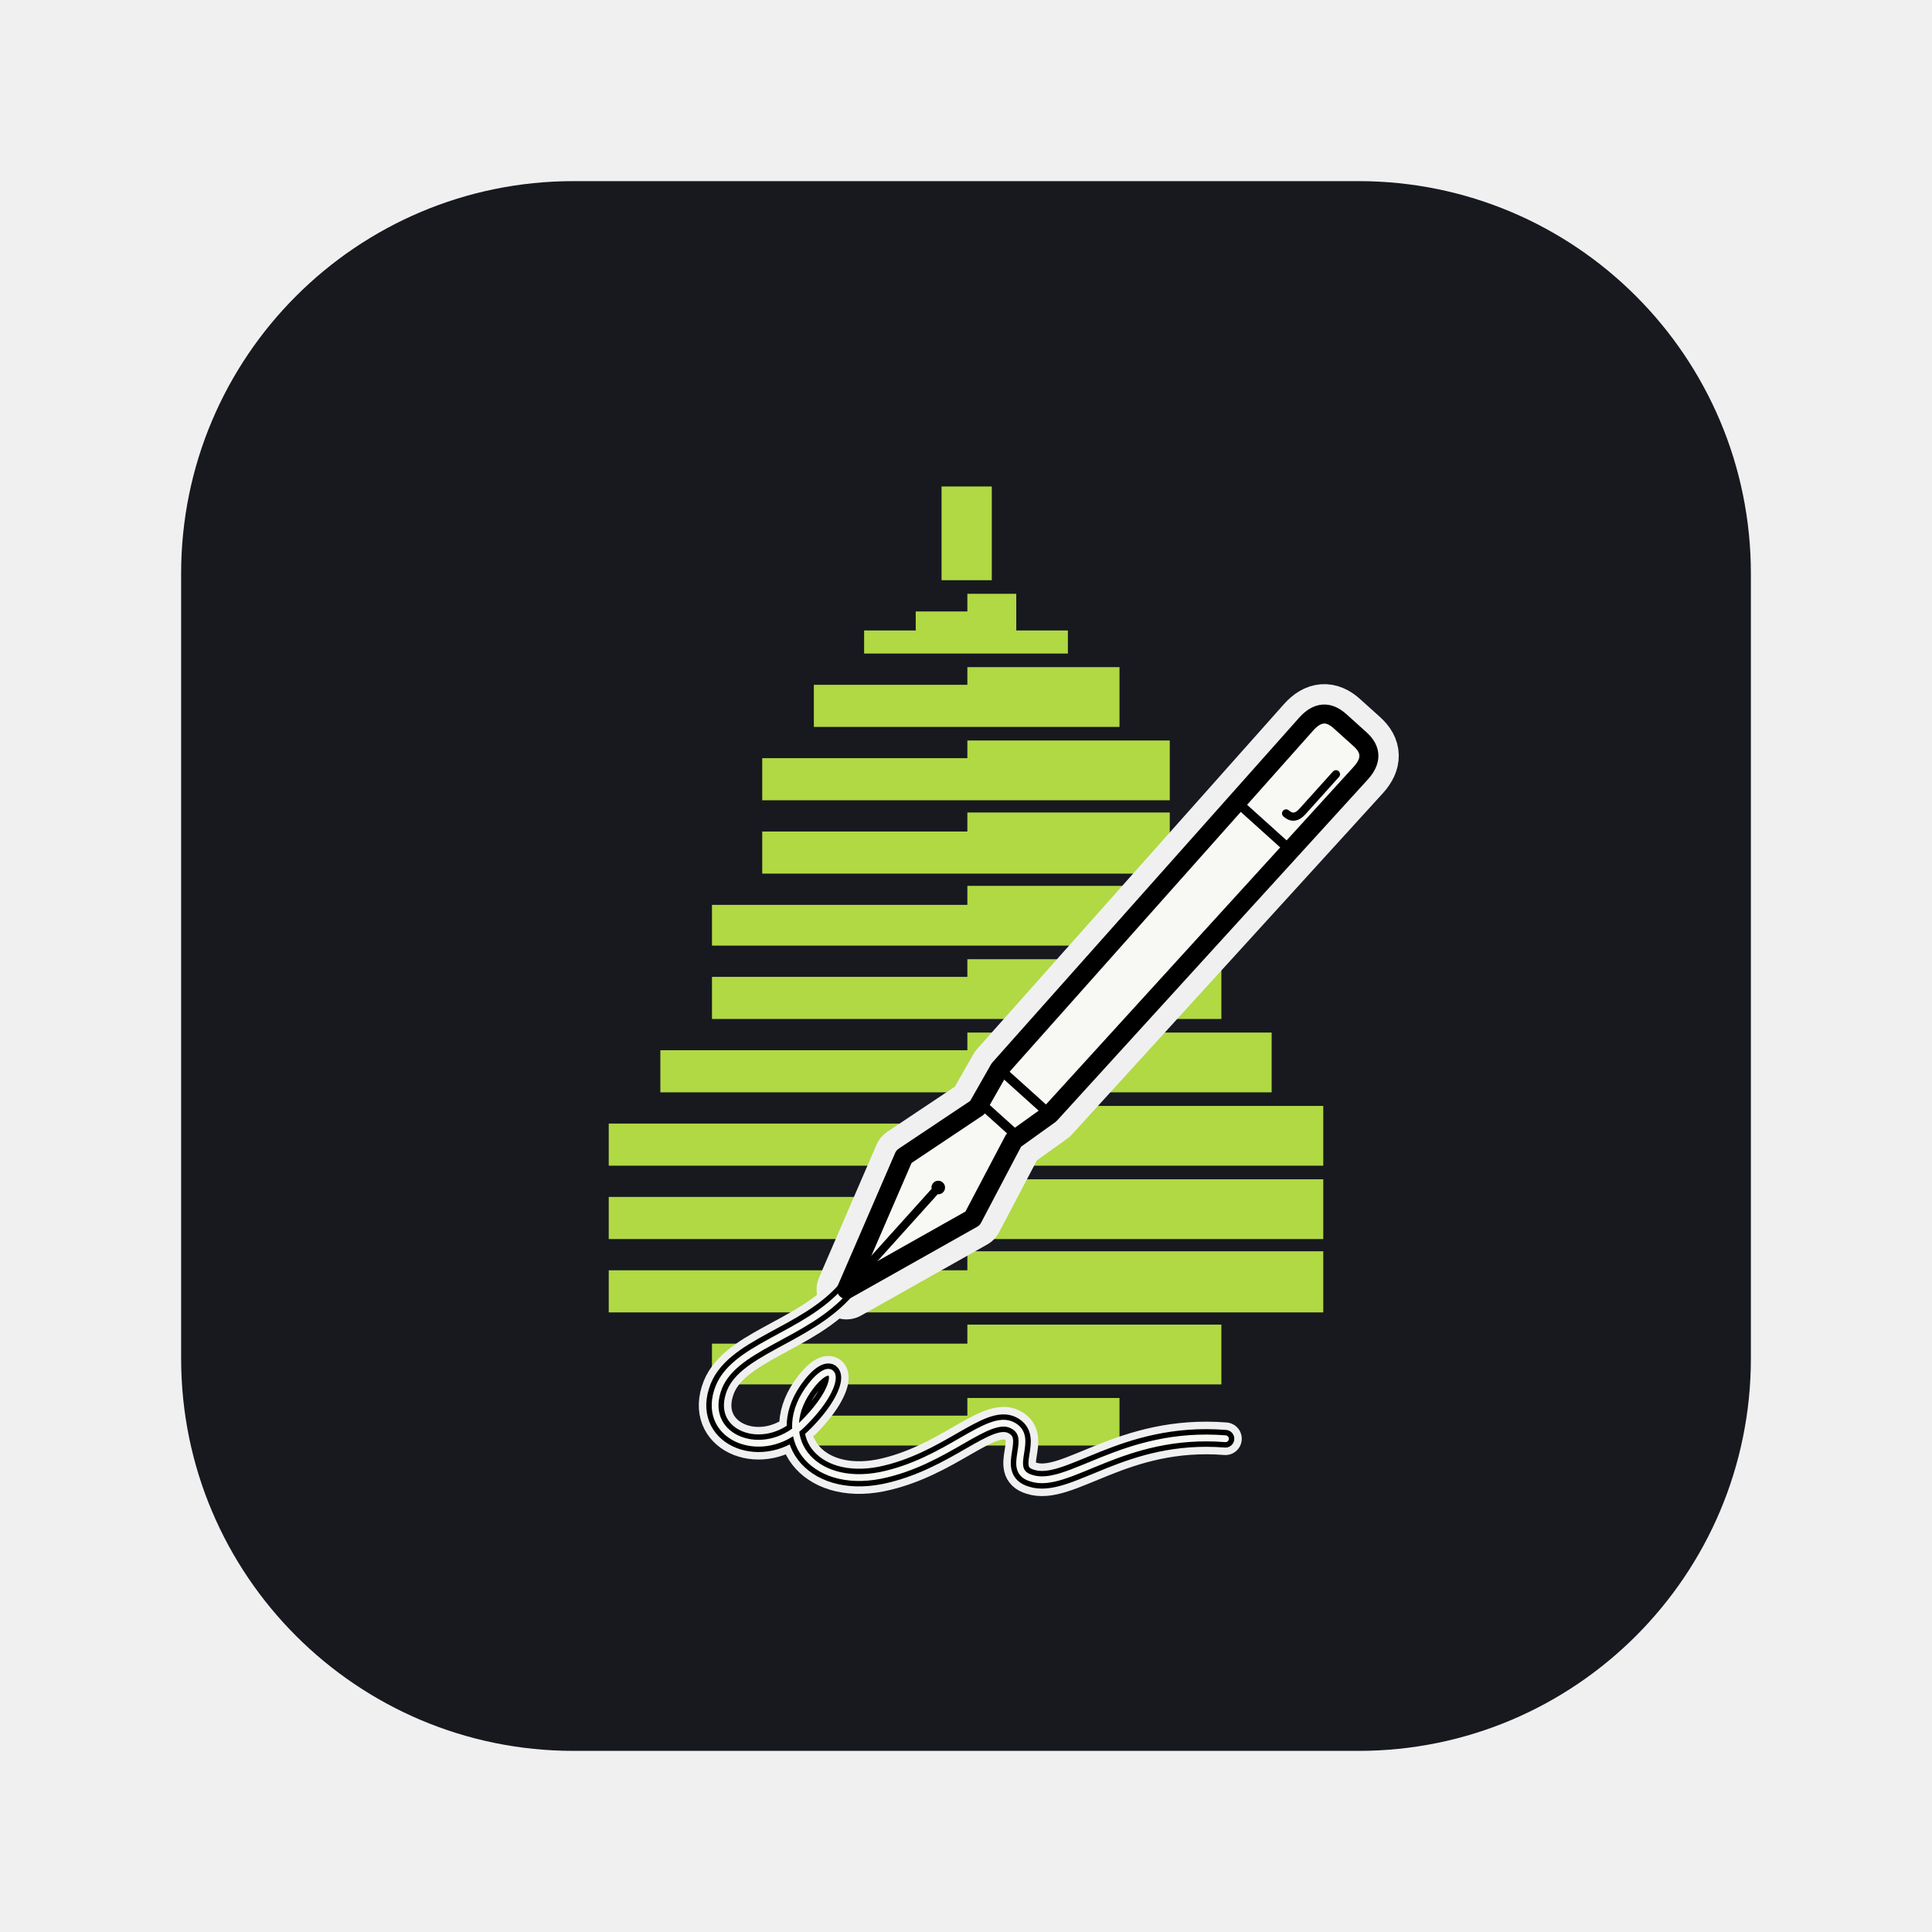
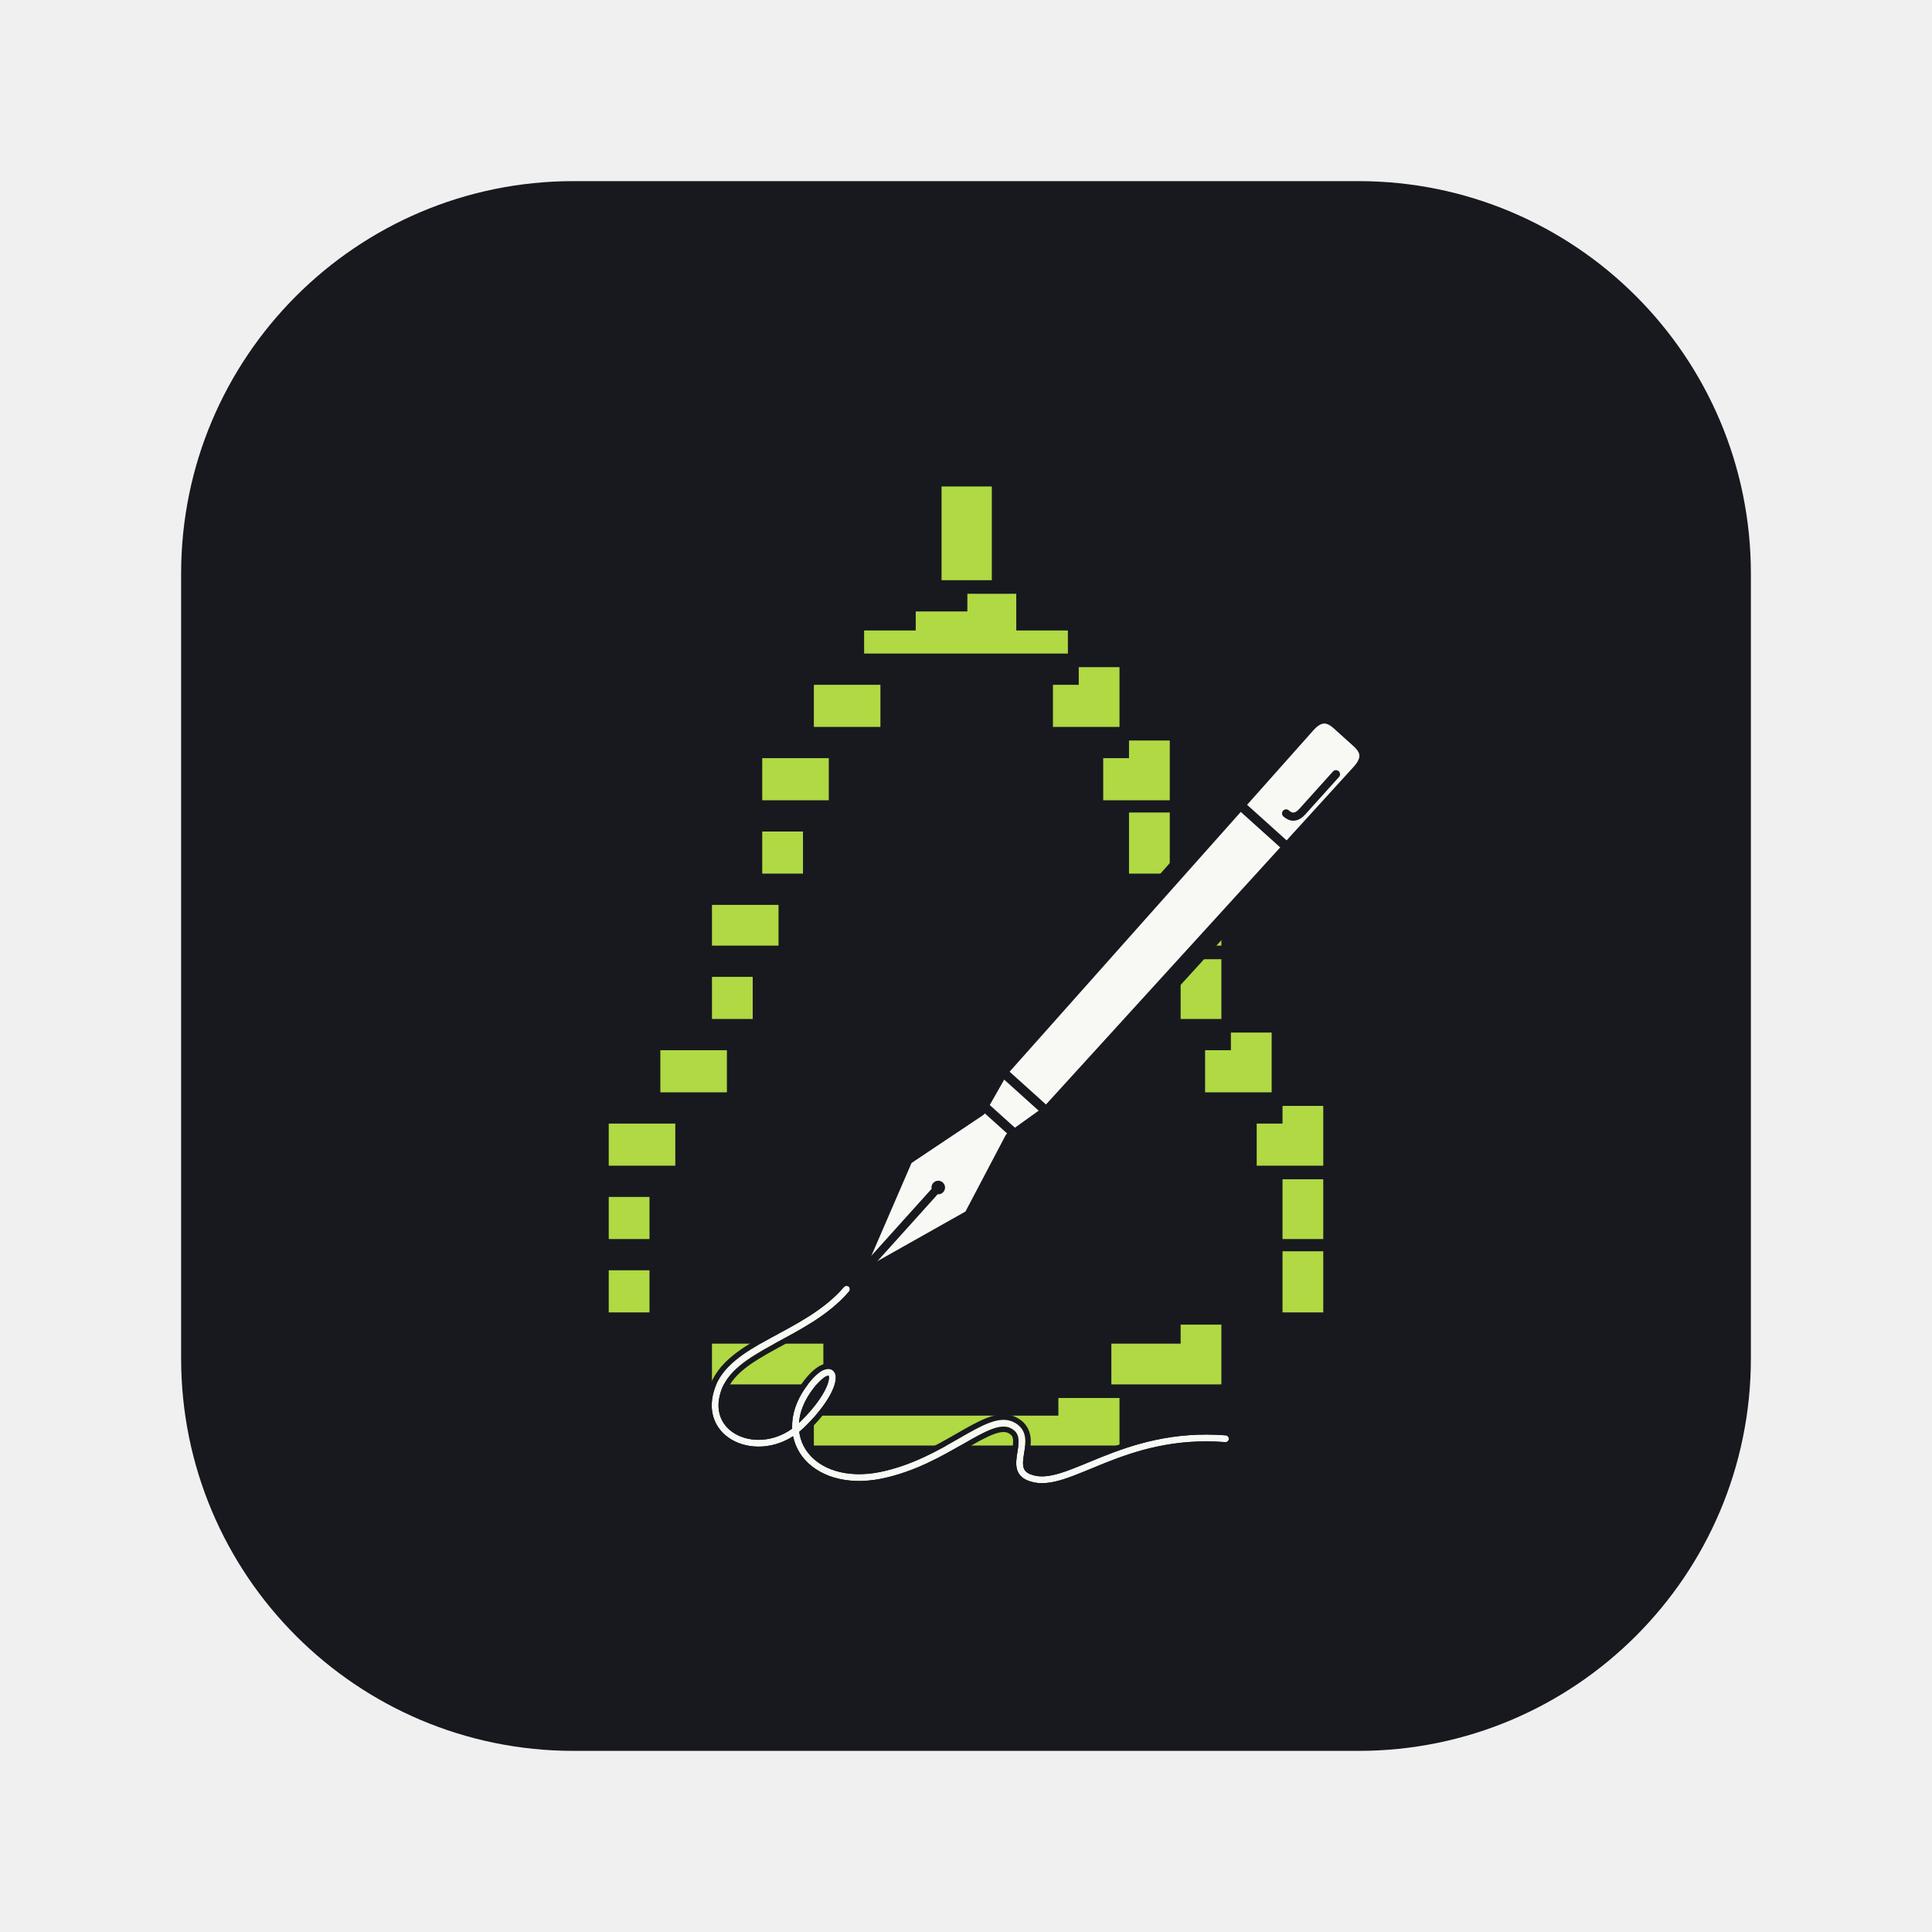
<svg xmlns="http://www.w3.org/2000/svg" viewBox="0 0 1024 1024">
  <defs>
-     <mask id="halo" x="0" y="0" width="1024" height="1024" maskUnits="userSpaceOnUse" maskContentUnits="userSpaceOnUse" style="mask-type:luminance">
+     <path id="ink" d="M424 750C394 785 339 792 329 825C318 860 363 877 391 850C424 818 416 798 398 821C369 858 398 897 449 887C498 877 528 841 546 850C564 859 540 883 560 889C587 898 627 854 703 860" />
+     <path id="barrel" d="M-27-264Q-27-282-10-282H10Q27-282 27-264L25 76L18 108L34 171L0 272L-34 171L-18 108L-25 76Z" />
+     <mask id="pen-cutouts" maskUnits="userSpaceOnUse" x="0" y="0" width="1024" height="1024" style="mask-type:luminance">
      <rect width="1024" height="1024" fill="white" />
-       <g transform="translate(512 512) scale(0.72) translate(-512 -512)" fill="black" stroke="black" stroke-linecap="round" stroke-linejoin="round">
-         <path d="M424 750C394 785 339 792 329 825C318 860 363 877 391 850C424 818 416 798 398 821C369 858 398 897 449 887C498 877 528 841 546 850C564 859 540 883 560 889C587 898 627 854 703 860" fill="none" stroke-width="24" />
-         <path transform="translate(606 548) rotate(42)" d="M-27-264Q-27-282-10-282H10Q27-282 27-264L25 76L18 108L34 171L0 272L-34 171L-18 108L-25 76Z" stroke-width="44" />
+       <g fill="none" stroke-linecap="round" stroke-linejoin="round">
+         <use href="#ink" stroke="black" stroke-width="13" />
+         <g transform="translate(606 548) rotate(42)">
+           <use href="#barrel" fill="white" stroke="black" stroke-width="14" />
+           <path d="M-26-187H26M-25 76H25M-19 104H19" stroke="black" stroke-width="7" />
+           <path d="M14-251V-214Q14-205 6-205" stroke="black" stroke-width="6" />
+           <circle cy="171" r="5" fill="black" />
+           <path d="M0 176V260" stroke="black" stroke-width="6" />
+         </g>
+         <use href="#ink" stroke="white" stroke-width="5" />
      </g>
    </mask>
  </defs>
-   <g mask="url(#halo)">
-     <rect x="96" y="96" width="832" height="832" rx="208" fill="#17191f" />
-     <path transform="translate(512 512) scale(0.72) translate(-512 -512)" fill="#b0d944" d="M494 159h37v69H494ZM513 238h36v13H513ZM475 251h74v14H475ZM437 265h150v17H437ZM513 292h112v13H513ZM400 305h225v31H400ZM513 346h149v13H513ZM362 359h300v31H362ZM513 399h149v14H513ZM362 413h300v31H362ZM513 453h187v14H513ZM325 467h375v30H325ZM513 507h187v13H513ZM325 520h375v31H325ZM513 561h224v13H513ZM287 574h450v31H287ZM513 615h262v13H513ZM249 628h526v31H249ZM513 669h262v13H513ZM249 682h526v31H249ZM513 722h262v14H513ZM249 736h526v31H249ZM513 776h187v14H513ZM325 790h375v30H325ZM513 830h112v13H513ZM400 843h225v22H400Z" />
-   </g>
-   <g transform="translate(512 512) scale(0.72) translate(-512 -512)" stroke="black" stroke-linecap="round" stroke-linejoin="round">
-     <path d="M424 750C394 785 339 792 329 825C318 860 363 877 391 850C424 818 416 798 398 821C369 858 398 897 449 887C498 877 528 841 546 850C564 859 540 883 560 889C587 898 627 854 703 860" fill="none" stroke-width="13" />
-     <path d="M424 750C394 785 339 792 329 825C318 860 363 877 391 850C424 818 416 798 398 821C369 858 398 897 449 887C498 877 528 841 546 850C564 859 540 883 560 889C587 898 627 854 703 860" fill="none" stroke="#f8f9f5" stroke-width="5" />
-     <g transform="translate(606 548) rotate(42)">
-       <path d="M-27-264Q-27-282-10-282H10Q27-282 27-264L25 76L18 108L34 171L0 272L-34 171L-18 108L-25 76Z" fill="#f8f9f5" stroke-width="14" />
-       <path d="M-26-187H26M-25 76H25M-19 104H19" fill="none" stroke-width="7" />
-       <path d="M14-251V-214Q14-205 6-205" fill="none" stroke-width="6" />
-       <circle cy="171" r="5" fill="black" stroke="none" />
-       <path d="M0 176V260" fill="none" stroke-width="6" />
-     </g>
+   <rect x="96" y="96" width="832" height="832" rx="208" fill="#17191f" />
+   <g transform="translate(512 512) scale(0.72) translate(-512 -512)" mask="url(#pen-cutouts)">
+     <path fill="#b0d944" d="M494 159h37v69h-37Z       M513 238h36v27h38v17H437v-17h38v-14h38Z       M400 305h49v31h-49Z M595 292h30v44h-49v-31h19Z       M362 359h49v31h-49Z M632 346h30v44h-49v-31h19Z       M362 413h30v31h-30Z M632 399h30v45h-30Z       M325 467h49v30h-49Z M670 453h30v44h-49v-30h19Z       M325 520h30v31h-30Z M670 507h30v44h-30Z       M287 574h49v31h-49Z M707 561h30v44h-49v-31h19Z       M249 628h49v31h-49Z M745 615h30v44h-49v-31h19Z       M249 682h30v31h-30Z M745 669h30v44h-30Z       M249 736h30v31h-30Z M745 722h30v45h-30Z       M325 790h82v30h-82Z M670 776h30v44h-81v-30h51Z       M580 830h45v35H400v-22h180Z" />
+     <use href="#ink" fill="none" stroke="#f8f9f5" stroke-width="5" stroke-linecap="round" stroke-linejoin="round" />
+     <use href="#barrel" transform="translate(606 548) rotate(42)" fill="#f8f9f5" />
  </g>
</svg>
